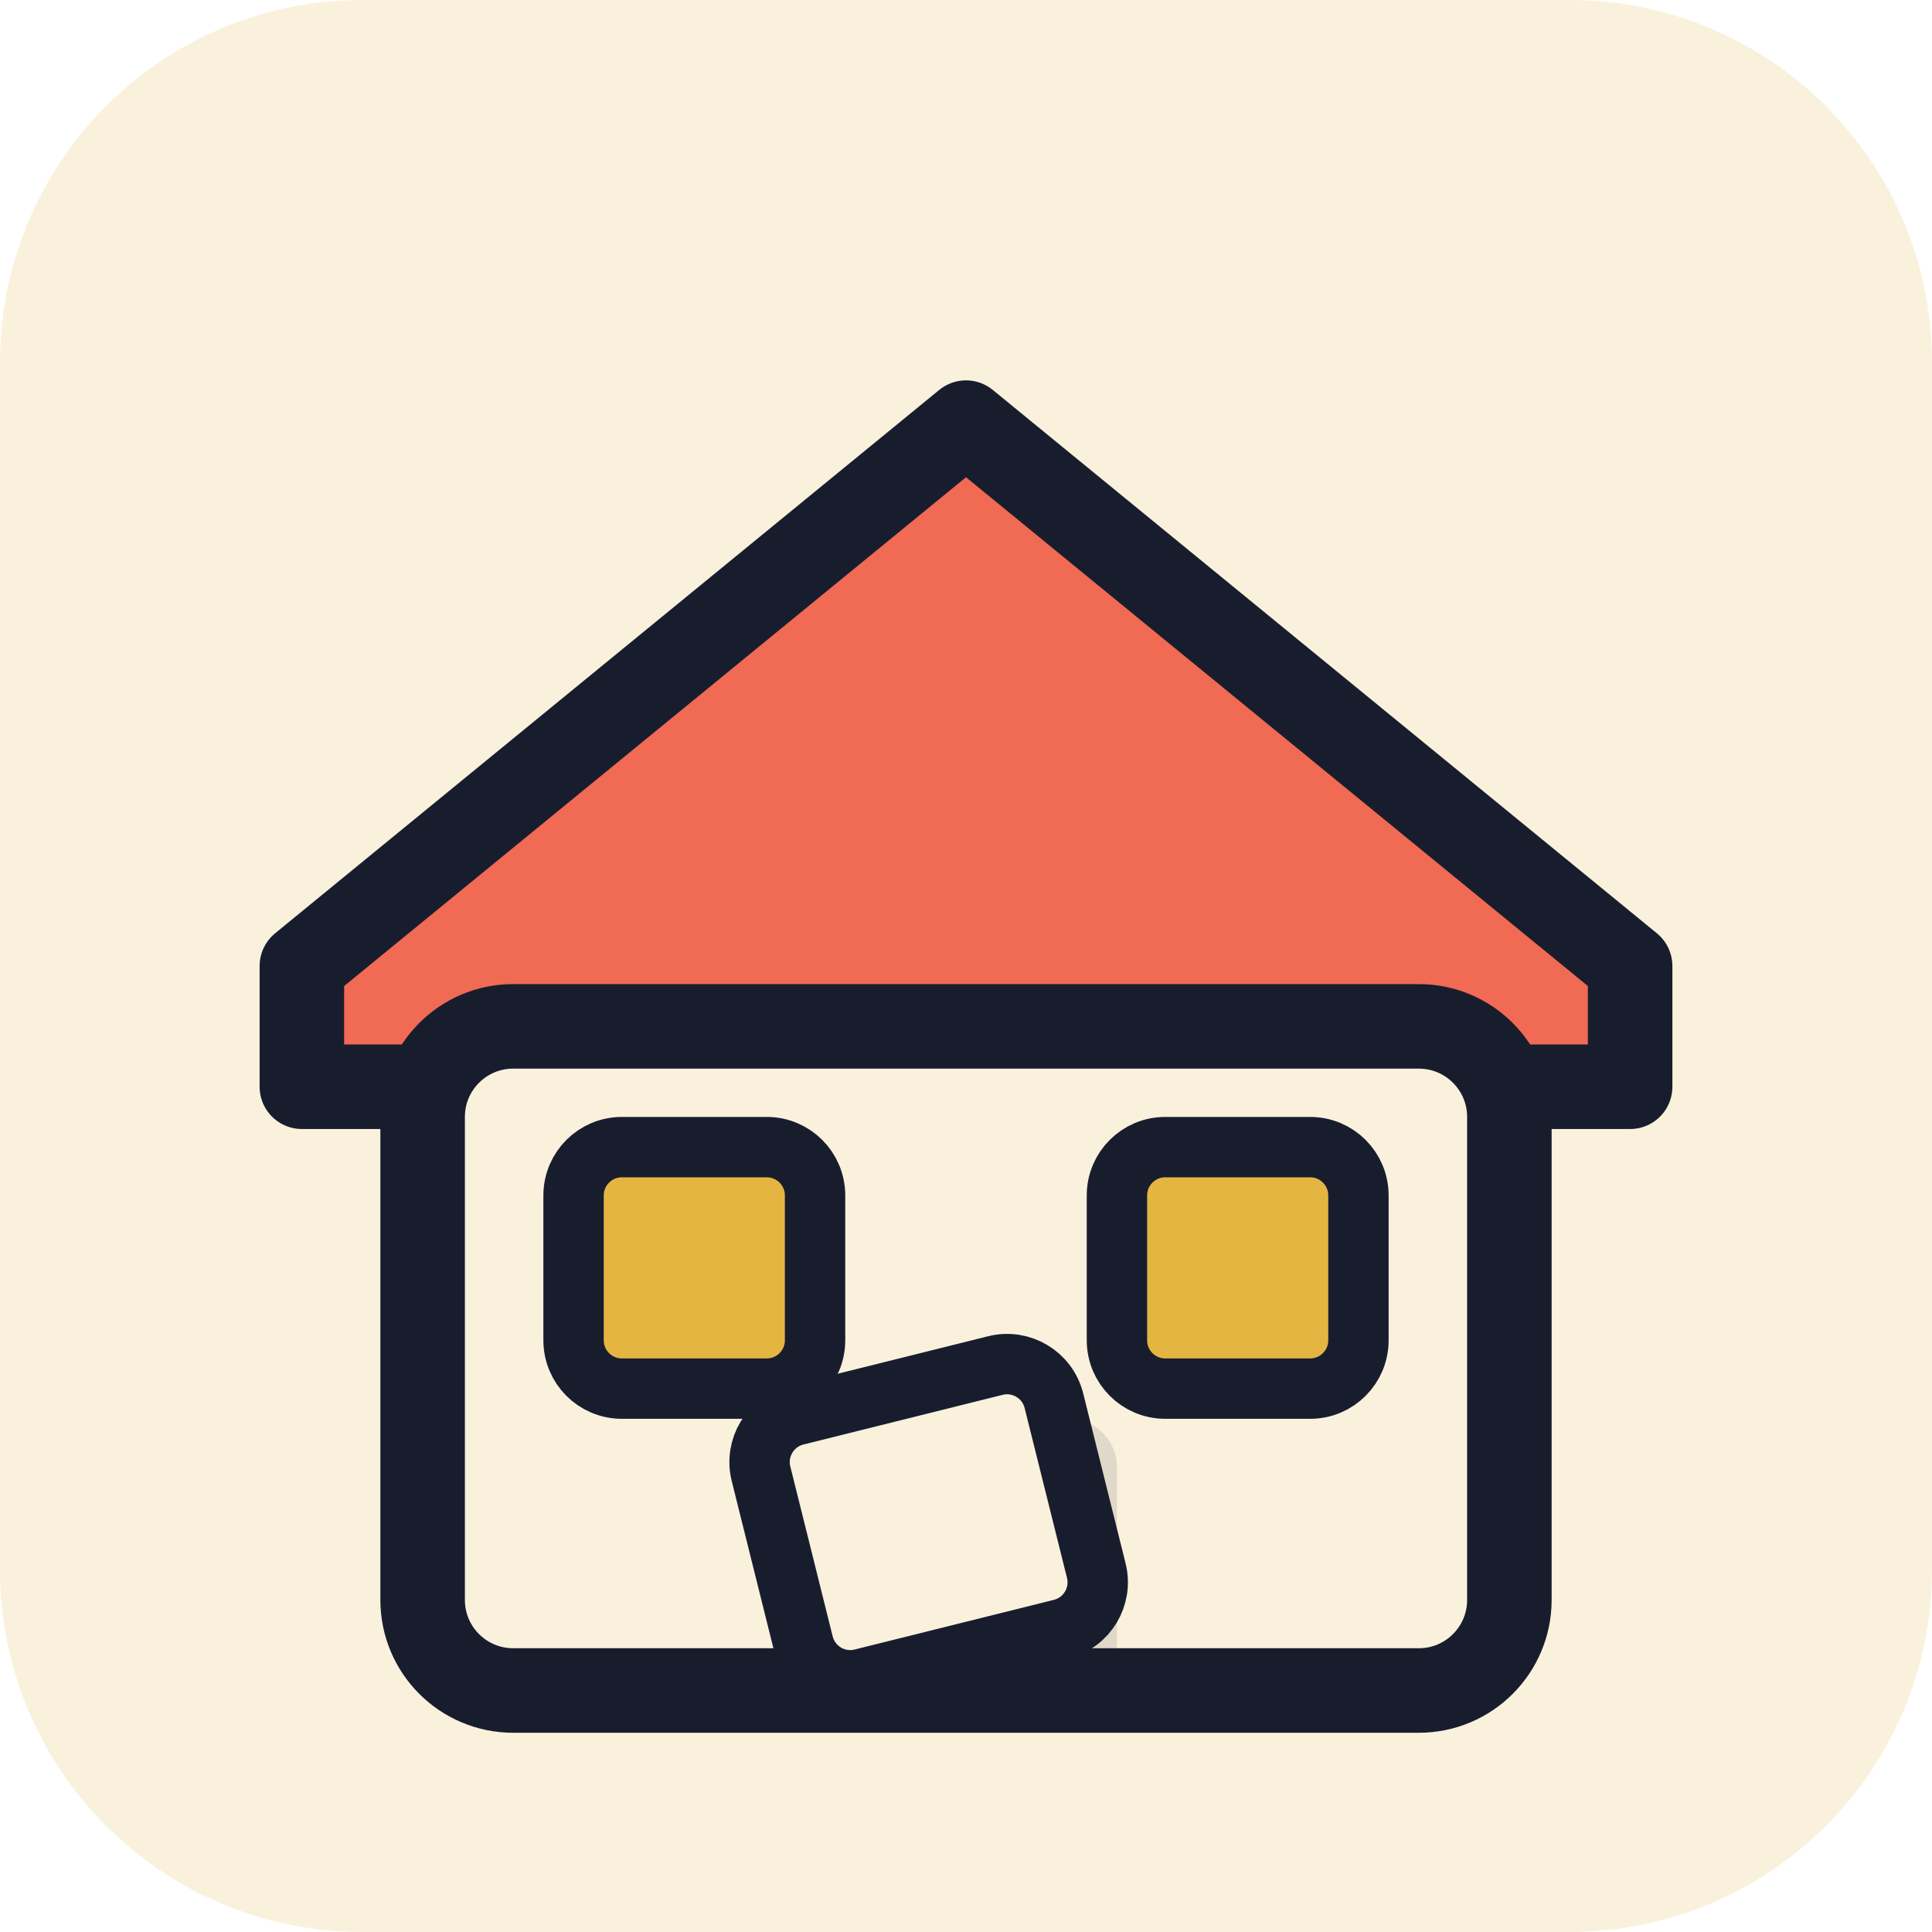
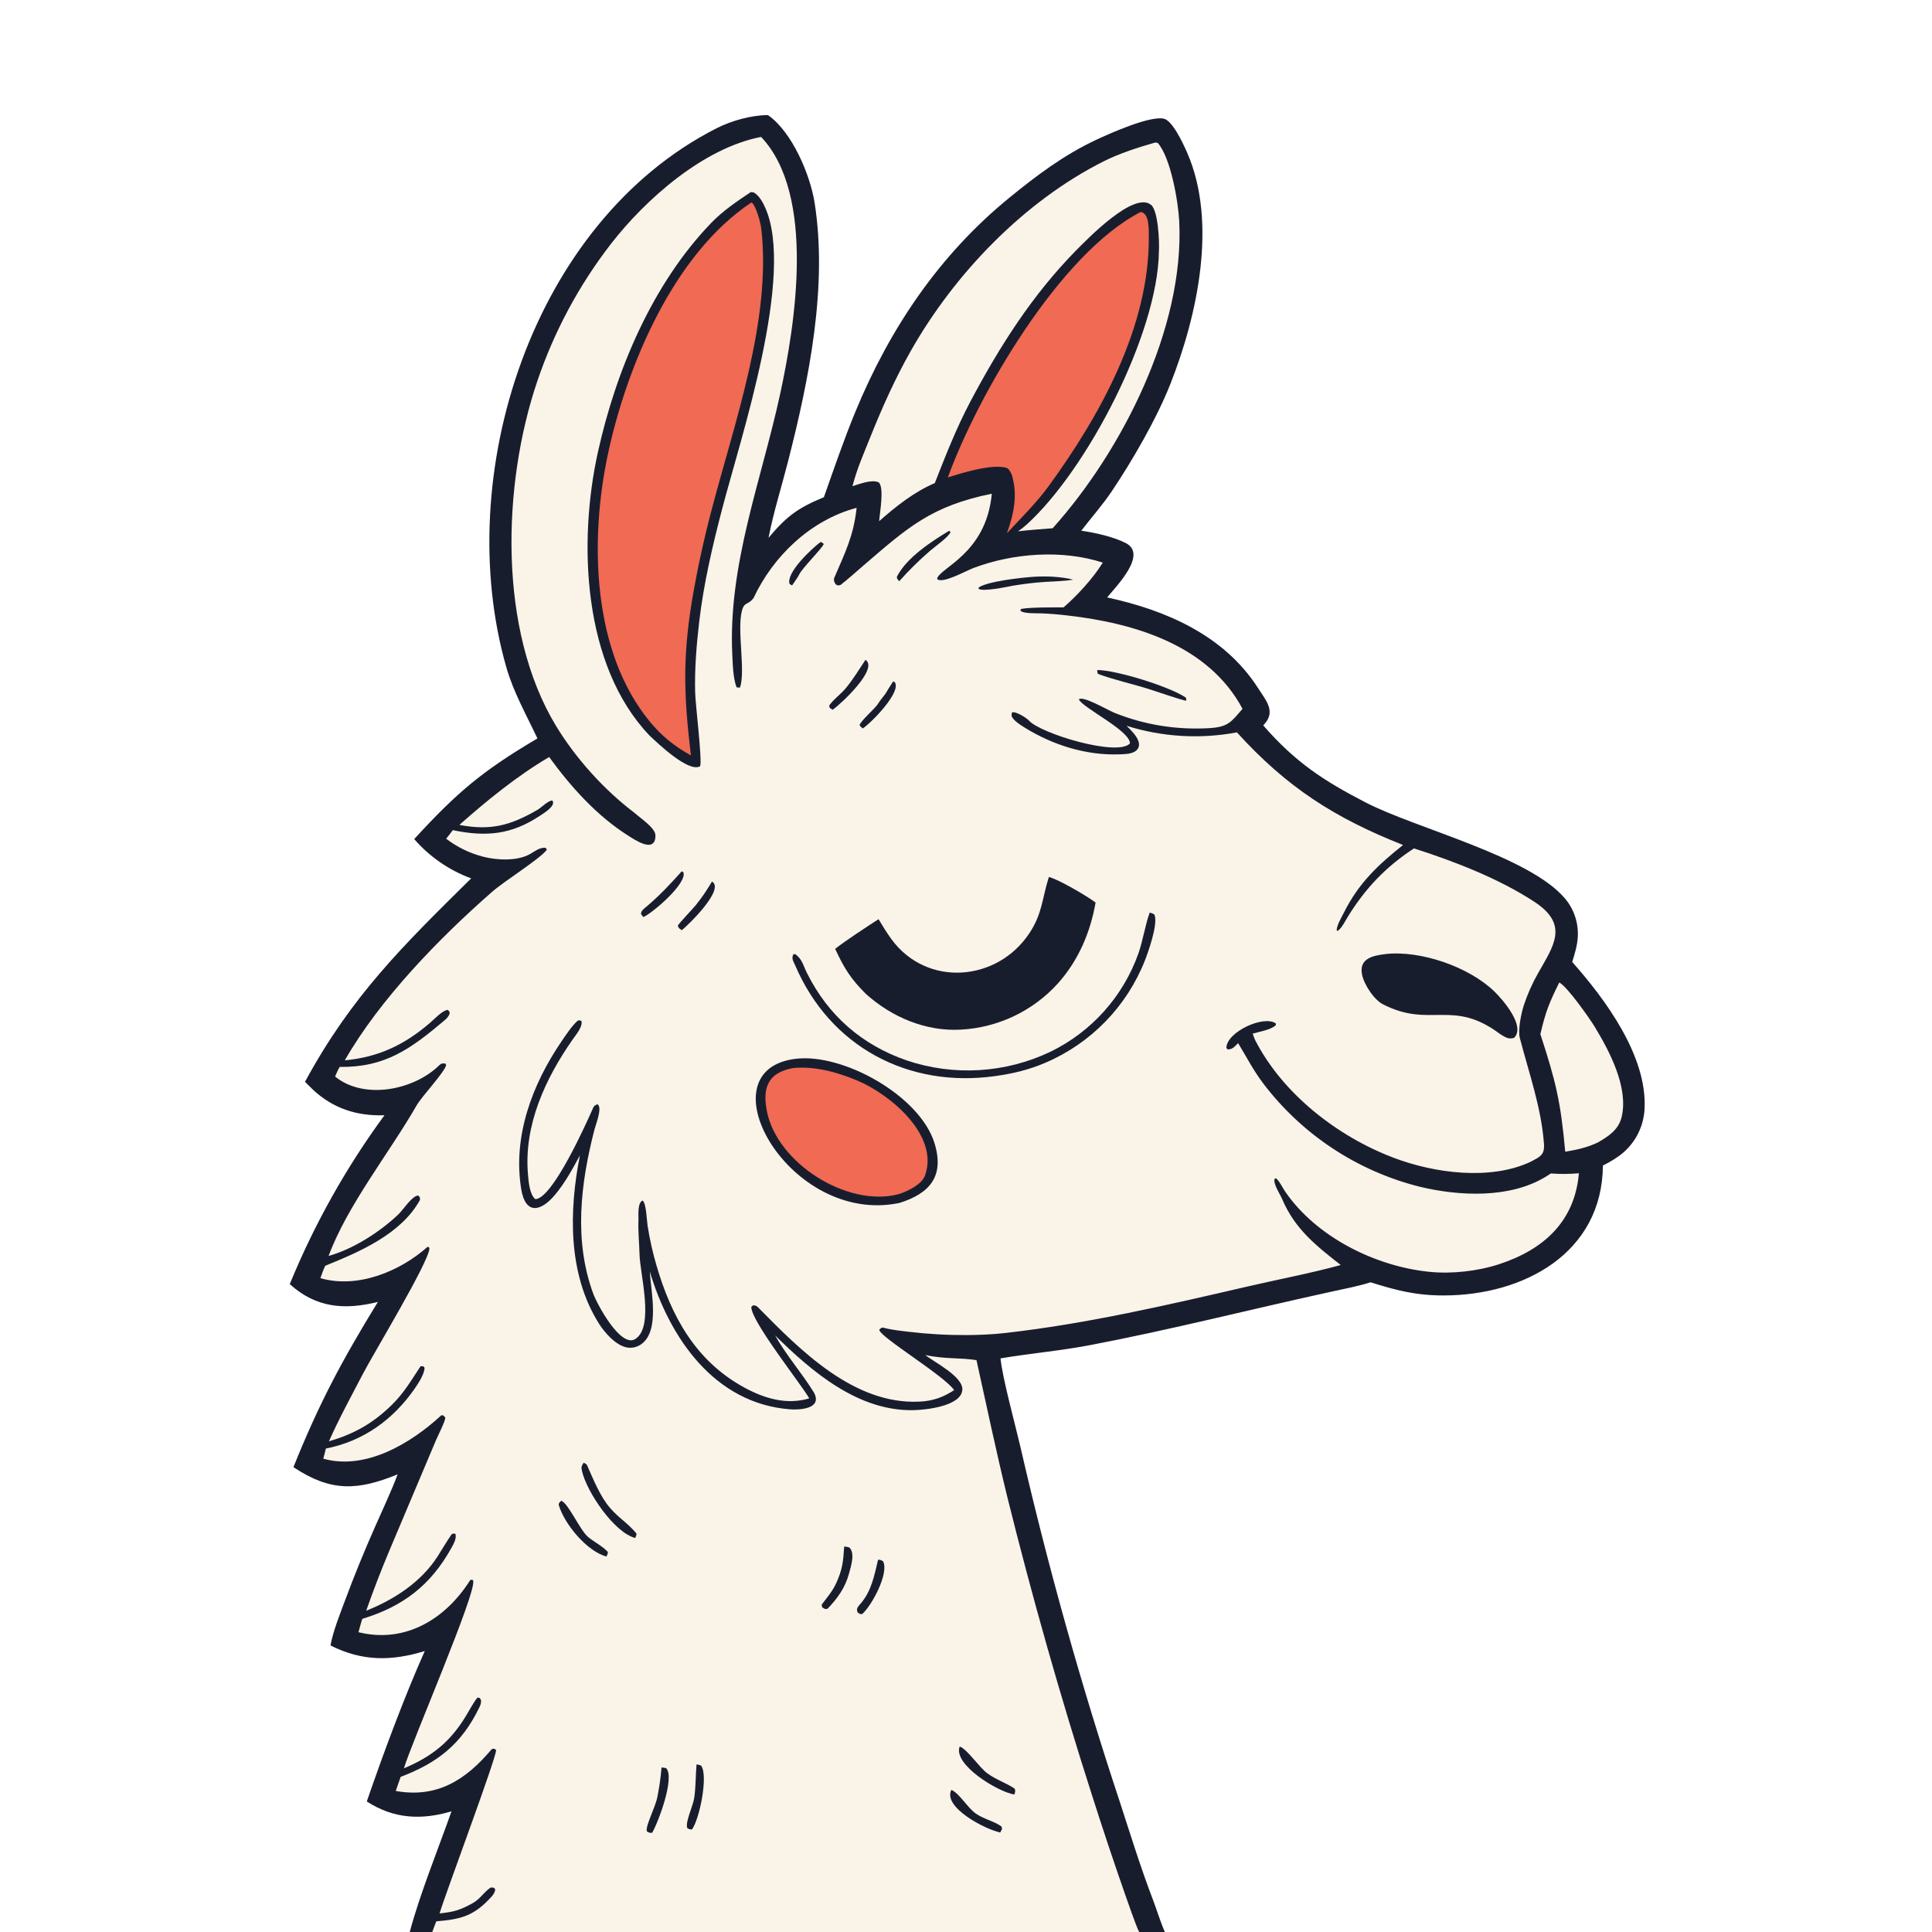
- <svg xmlns="http://www.w3.org/2000/svg" viewBox="0 0 32 32">
-   <rect width="32" height="32" rx="6" fill="#faf1dd" />
-   <path d="M5 16 L16 7 L27 16 L27 18 L5 18 Z" fill="#f06a54" stroke="#181d2e" stroke-width="1.4" stroke-linejoin="round" />
-   <rect x="7" y="17" width="18" height="11" rx="1.5" fill="#faf1dd" stroke="#181d2e" stroke-width="1.4" />
-   <rect x="9.5" y="19" width="4" height="4" rx="0.8" fill="#e5b542" stroke="#181d2e" stroke-width="1" />
-   <rect x="18.5" y="19" width="4" height="4" rx="0.8" fill="#e5b542" stroke="#181d2e" stroke-width="1" />
-   <rect x="13.5" y="23.5" width="5" height="4.5" rx="0.8" fill="#181d2e" opacity="0.12" />
-   <g transform="rotate(-14 13.5 28)">
-     <rect x="13.5" y="23.5" width="5" height="4.5" rx="0.8" fill="#faf1dd" stroke="#181d2e" stroke-width="1" />
-   </g>
+ <svg xmlns="http://www.w3.org/2000/svg" style="display: block;" version="1.1" viewBox="0 0 2048 2048">
+   <path d="M 569.71 782.792 C 558.201 758.218 544.335 733.895 536.744 707.391 C 478.422 503.767 564.206 235.319 759.6 135.969 C 775.156 128.059 796.626 121.949 814.078 122.039 C 839.745 139.882 858.863 185.331 863.558 215.233 C 877.479 303.879 857.58 402.084 835.569 488.302 C 828.525 515.89 820.064 542.529 814.635 570.176 C 833.997 547.027 846.014 538.39 873.349 527.056 C 884.11 496.753 894.529 466.097 906.727 436.524 C 943.219 348.048 995.806 270.013 1070.38 209.252 C 1098.93 185.989 1127.55 164.439 1161.52 148.445 C 1175.65 141.792 1218.77 122.435 1233.75 125.823 C 1243.08 127.935 1254.52 152.929 1258.44 161.895 C 1290.76 235.767 1269.24 334.549 1240.79 406.656 C 1226.1 443.88 1200.76 487.542 1178.57 520.704 C 1169.15 534.776 1156.52 549.147 1146.18 562.593 C 1160.65 564.619 1180.29 568.989 1193.28 575.624 C 1216.77 587.63 1183.47 621.294 1173.59 633.317 C 1235.93 646.746 1297.4 673.413 1333.24 728.888 C 1342.59 743.369 1353.09 754.639 1339.07 768.948 C 1372.99 807.891 1402.79 827.489 1447.7 850.683 C 1501.58 878.5 1621.44 907.501 1659.29 952.852 C 1668.72 964.247 1673.44 978.809 1672.49 993.566 C 1671.88 1002.73 1669.3 1011.04 1666.61 1019.75 C 1701.96 1059.53 1746.21 1119.58 1743.3 1175.37 C 1742.46 1192.93 1734.6 1209.42 1721.49 1221.13 C 1714.95 1226.87 1706.95 1231.66 1699.15 1235.48 C 1698.37 1328.26 1615.52 1373.1 1530.51 1373.23 C 1501.28 1373.28 1480.47 1367.96 1452.89 1359.28 C 1439.6 1363.49 1424.4 1366.37 1410.68 1369.37 C 1325.52 1387.98 1241.06 1409.59 1155.39 1425.91 C 1123.86 1431.91 1092.02 1434.63 1060.56 1439.94 C 1062.76 1461.37 1076.26 1510.33 1081.54 1533.2 C 1110.81 1660.6 1146.08 1786.55 1187.23 1910.62 C 1198.5 1945.34 1209.24 1980.06 1222.31 2014.22 C 1225.91 2023.64 1230.8 2039.3 1234.81 2048 L 1207.54 2048 L 458.239 2048 L 434.375 2048 C 444.532 2009.24 464.992 1958.72 478.606 1920.09 C 446.791 1929.52 417.478 1928.15 388.829 1909.62 C 406.327 1858.77 428.385 1799.34 450.276 1750.16 C 415.253 1760.95 383.879 1761.24 350.353 1744.24 C 352.903 1729.78 360.115 1711.64 365.332 1697.69 C 375.234 1671.03 385.954 1644.68 397.478 1618.69 C 405.153 1601.12 415.004 1580.47 421.509 1562.86 C 379.077 1580.18 350.759 1581.65 311.054 1555.24 C 338.493 1487.06 362.397 1442.4 400.585 1380.08 C 365.553 1388.83 335.029 1386.52 307.174 1361.19 C 333.215 1297.66 366.926 1237.56 407.558 1182.21 C 378.456 1183.2 353.113 1175.12 331.553 1154.92 C 328.755 1152.25 326.007 1149.53 323.31 1146.76 C 372.721 1055.65 426.887 1002.74 499.465 931.122 C 476.156 922.543 455.392 908.215 439.1 889.466 C 484.48 839.921 511.658 816.985 569.71 782.792 z" fill="#FAF3E7" transform="translate(0,0)" />
+   <path d="M 569.71 782.792 C 558.201 758.218 544.335 733.895 536.744 707.391 C 478.422 503.767 564.206 235.319 759.6 135.969 C 775.156 128.059 796.626 121.949 814.078 122.039 C 839.745 139.882 858.863 185.331 863.558 215.233 C 877.479 303.879 857.58 402.084 835.569 488.302 C 828.525 515.89 820.064 542.529 814.635 570.176 C 833.997 547.027 846.014 538.39 873.349 527.056 C 884.11 496.753 894.529 466.097 906.727 436.524 C 943.219 348.048 995.806 270.013 1070.38 209.252 C 1098.93 185.989 1127.55 164.439 1161.52 148.445 C 1175.65 141.792 1218.77 122.435 1233.75 125.823 C 1243.08 127.935 1254.52 152.929 1258.44 161.895 C 1290.76 235.767 1269.24 334.549 1240.79 406.656 C 1226.1 443.88 1200.76 487.542 1178.57 520.704 C 1169.15 534.776 1156.52 549.147 1146.18 562.593 C 1160.65 564.619 1180.29 568.989 1193.28 575.624 C 1216.77 587.63 1183.47 621.294 1173.59 633.317 C 1235.93 646.746 1297.4 673.413 1333.24 728.888 C 1342.59 743.369 1353.09 754.639 1339.07 768.948 C 1372.99 807.891 1402.79 827.489 1447.7 850.683 C 1501.58 878.5 1621.44 907.501 1659.29 952.852 C 1668.72 964.247 1673.44 978.809 1672.49 993.566 C 1671.88 1002.73 1669.3 1011.04 1666.61 1019.75 C 1701.96 1059.53 1746.21 1119.58 1743.3 1175.37 C 1742.46 1192.93 1734.6 1209.42 1721.49 1221.13 C 1714.95 1226.87 1706.95 1231.66 1699.15 1235.48 C 1698.37 1328.26 1615.52 1373.1 1530.51 1373.23 C 1501.28 1373.28 1480.47 1367.96 1452.89 1359.28 C 1439.6 1363.49 1424.4 1366.37 1410.68 1369.37 C 1325.52 1387.98 1241.06 1409.59 1155.39 1425.91 C 1123.86 1431.91 1092.02 1434.63 1060.56 1439.94 C 1062.76 1461.37 1076.26 1510.33 1081.54 1533.2 C 1110.81 1660.6 1146.08 1786.55 1187.23 1910.62 C 1198.5 1945.34 1209.24 1980.06 1222.31 2014.22 C 1225.91 2023.64 1230.8 2039.3 1234.81 2048 L 1207.54 2048 C 1203.74 2040.3 1196.02 2017.49 1192.8 2008.55 C 1180.6 1973.66 1168.9 1938.59 1157.69 1903.37 C 1124.16 1798.85 1094.17 1693.24 1067.75 1586.71 C 1056.04 1538.98 1045.78 1489.87 1035.12 1441.85 C 1017.44 1438.94 1002.95 1440.97 980.932 1436.44 C 990.555 1444.17 1021.54 1459.45 1020.1 1473.62 C 1018.39 1490.53 981.892 1494.56 968.295 1494.83 C 909.766 1495.98 860.978 1454.38 821.647 1415.61 C 833.755 1437.11 849.802 1455.13 862.664 1475.9 C 872.306 1493.34 848.084 1494.71 837.745 1493.95 C 757.289 1487.96 709.616 1417.86 688.78 1347.73 C 690.074 1369.12 699.413 1409.94 680.392 1424.45 C 675.95 1427.89 670.274 1429.32 664.735 1428.39 C 653.044 1426.43 640.989 1412.74 634.917 1403.1 C 601.674 1350.35 603.181 1283.26 614.71 1224.83 C 606.735 1239.41 599.079 1253.67 588.401 1266.47 C 573.302 1284.56 556.975 1287.9 552.505 1260.49 C 543.429 1204.85 563.977 1149.94 594.9 1104.38 C 599.731 1097.27 606.003 1087.72 612.308 1082.02 C 615.124 1081.34 613.787 1081.22 616.445 1082.48 C 617.508 1088.81 610.952 1096.32 607.365 1101.44 C 578.131 1143.18 555.16 1192.62 559.664 1244.78 C 560.336 1252.57 561.257 1265.93 567.449 1271.15 C 585.913 1270.64 621.526 1190.7 628.898 1174.07 C 629.905 1171.8 631.27 1171.54 633.333 1170.52 C 638.856 1173.74 631.706 1191.42 630.15 1197.39 C 615.457 1254.33 608.061 1314.93 628.885 1371.43 C 632.717 1381.83 657.879 1429.62 673.612 1419.32 C 693.839 1406.06 678.408 1350.49 677.929 1329.71 C 677.673 1318.61 676.244 1304.5 676.81 1292.97 C 676.87 1287.76 675.677 1274.71 681.299 1272.62 C 685.125 1276.1 685.525 1292.94 686.447 1299.18 C 688.659 1313.36 691.791 1327.4 695.823 1341.18 C 711.455 1395.13 737.402 1442.53 788.422 1470.52 C 810.18 1482.45 833.607 1489.53 857.841 1482.34 C 849.531 1467.52 795.473 1399.78 796.453 1385.28 L 798.401 1383.63 C 800.774 1384 801.676 1383.91 803.619 1385.88 C 848.707 1431.67 905.457 1489.29 974.937 1485.77 C 989.264 1485.05 999.845 1481.11 1011.45 1473.58 C 1000.61 1457.94 932.212 1417.05 932.081 1409.59 C 933.345 1408.22 934.476 1406.84 936.846 1407.49 C 945.367 1409.8 954.514 1410.67 963.276 1411.74 C 983.748 1414.18 1004.35 1415.35 1024.97 1415.23 C 1038.36 1415.16 1051.99 1414.57 1065.35 1413.06 C 1152.01 1403.29 1237.49 1383.42 1322.31 1363.77 C 1355.13 1356.17 1389.01 1349.8 1421.24 1340.98 C 1395.12 1320.45 1372.63 1302.85 1359.13 1271.07 C 1356.75 1265.45 1349.63 1255.42 1351.12 1249.62 L 1352.57 1249.05 C 1355.74 1251.16 1360.02 1259.74 1362.49 1263.34 C 1395.55 1311.36 1457.63 1342.19 1514.67 1348.14 C 1538.72 1350.65 1566.28 1347.56 1589.08 1340.11 C 1636.58 1324.6 1669.38 1294.53 1673.68 1243.71 C 1661.78 1244.65 1655.95 1244.66 1643.99 1243.91 C 1642.2 1245.12 1640.37 1246.28 1638.52 1247.4 C 1600.45 1270.69 1546.59 1268.04 1504.85 1257.95 C 1438.72 1241.35 1380.23 1202.72 1339.01 1148.41 C 1327.94 1133.6 1321.9 1121.27 1312.48 1105.82 C 1308.35 1109.71 1306.58 1112.49 1301.32 1112.42 L 1300.03 1110.81 C 1300.22 1093.97 1339.53 1075.77 1352.4 1084.84 L 1352.45 1086.63 C 1347.29 1091.77 1335.35 1093.46 1327.87 1095.73 L 1328.46 1097.31 C 1329.06 1098.92 1329.9 1101.39 1330.67 1102.88 C 1360.21 1160.12 1418.21 1204.92 1477.56 1227.39 C 1520.75 1243.74 1579.76 1251.49 1622.35 1231.63 C 1632.36 1226.29 1637.55 1224.5 1636.67 1212.51 C 1633.81 1173.64 1620.73 1137.59 1611.08 1100.29 C 1608.89 1091.83 1612.55 1074.21 1615.29 1065.74 C 1619.2 1053.86 1624.29 1042.41 1630.48 1031.54 C 1647.05 1002.3 1663.54 980.088 1626.25 955.771 C 1588.46 931.126 1541.78 913.082 1498.85 899.339 C 1469.13 918.834 1447.78 941.172 1429 971.328 C 1426.5 975.355 1421.74 985.185 1417.56 986.875 L 1416.88 985.638 C 1417.77 979.275 1422.09 972.407 1424.97 966.681 C 1440.42 935.968 1460.94 916.726 1487.3 895.736 C 1414.7 866.981 1364.21 834.76 1311.18 776.338 C 1272.21 783.663 1232.04 781.27 1194.21 769.373 C 1199.27 774.473 1213.57 787.365 1204.44 795.677 C 1199.83 799.408 1192.34 799.422 1186.89 799.625 C 1151.33 800.951 1115.97 789.801 1085.94 771.131 C 1081.84 768.578 1076.69 765.278 1073.69 761.453 C 1071.83 759.083 1072.24 757.915 1072.73 755.293 C 1076.11 753.401 1088.17 760.967 1090.71 763.807 C 1103.19 777.761 1185.21 802.451 1197.81 787.985 C 1197.66 774.303 1147.44 750.243 1143.66 741.41 C 1147.63 737.021 1173.82 752.567 1181.37 755.604 C 1213.3 768.461 1247.06 773.8 1281.4 771.892 C 1302.02 770.747 1305.03 765.364 1317.12 751.39 C 1281.23 683.979 1202.76 660.524 1131.66 652.446 C 1122.4 651.316 1113.1 650.564 1103.79 650.192 C 1098.96 649.99 1084.09 650.752 1081.57 647.075 L 1082.38 645.511 C 1091.73 643.623 1117.33 643.88 1127.44 643.82 C 1142.3 630.962 1158.75 612.895 1169.03 596.381 C 1125.93 582.403 1074.04 586.21 1031.83 602.141 C 1023.87 605.144 998.173 619.583 993.351 613.587 C 995.625 601.921 1045.52 587.243 1051.35 523.346 C 986.78 536.527 962.194 559.152 914.379 600.262 C 907.401 606.262 898.125 614.655 890.916 620.138 C 887.264 620.753 888.915 621.056 885.764 619.358 C 884.417 617.031 883.346 614.876 884.504 612.177 C 896.029 585.324 904.802 568.141 908.068 538.313 C 858.941 551.386 819.458 589.831 798.841 633.835 C 792.67 642.138 788.907 637.223 786.277 648.225 C 781.31 669 790.414 711.367 784.436 728.866 L 780.948 728.691 C 777.033 719.691 776.694 703.06 776.214 693.002 C 771.887 598.567 806.934 509.482 826.738 418.786 C 843.058 344.043 864.924 206.626 806.805 145.145 C 746.122 156.762 684.764 210.643 647.559 258.61 C 613.574 302.558 587.161 351.869 569.41 404.512 C 532.424 513.975 527.717 667.795 589.429 769.519 C 610.34 803.988 640.295 837.159 672.284 861.414 C 677.713 866.419 694.673 877.536 694.781 885.317 C 695.06 905.507 672.936 890.246 666.046 885.905 C 632.749 864.929 605.101 834.071 582.136 802.488 C 548.633 822.146 515.986 848.675 486.941 874.447 C 519.468 880.581 540.412 875.499 569.773 858.445 C 574.205 855.871 580.947 848.533 585.557 848.591 C 589.454 854.223 577.003 861.626 572.556 864.599 C 542.175 884.906 515.201 887.324 479.995 879.988 C 477.77 883.067 475.31 886.098 472.952 889.087 C 484.566 897.96 497.836 904.423 511.982 908.096 C 526.538 911.889 547.935 913.044 561.62 905.463 C 567.059 902.45 572.783 897.59 578.676 898.918 L 579.677 900.84 C 571.65 911.014 534.752 933.866 521.577 945.424 C 465.281 994.812 402.647 1059.14 365.504 1124.01 C 401.271 1120.63 428.785 1107.6 456.03 1084.08 C 460.799 1079.96 468.989 1071.11 474.523 1070.51 C 476.909 1072.72 476.233 1071.39 476.645 1074.6 C 475.5 1077.25 474.07 1079.18 471.856 1081.06 C 435.271 1112.07 408.271 1131.58 360.044 1130.98 C 358.148 1134.23 356.709 1137.73 355.186 1141.17 C 385.872 1166.17 438.486 1155.72 465.496 1129.36 C 468.017 1126.9 469.007 1127.22 472.097 1127.39 L 472.946 1129.01 C 471.223 1136.81 447.517 1161.53 441.489 1172.03 C 412.778 1222.06 368.24 1277.55 348.316 1331.38 C 374.725 1323.91 402.367 1306.14 422.213 1287.39 C 427.465 1282.43 436.692 1267.61 443.317 1267.29 C 445.592 1269.75 444.895 1268.32 445.245 1271.85 C 425.481 1308.19 380.616 1327.26 344.778 1341.76 C 342.643 1346.08 341.258 1350.37 339.643 1354.9 C 378.911 1366.26 423.793 1347.88 453.11 1321.81 L 454.497 1321.89 L 455.231 1323.37 C 454.491 1338.09 395.886 1434.84 384.888 1456 C 373.498 1477.91 359.405 1503.62 348.678 1527.88 C 375.504 1519.94 394.926 1509.11 415.131 1489.47 C 427.996 1476.97 436.013 1463.11 445.78 1448.3 L 448.745 1448.29 L 450.036 1449.85 C 450.033 1456.41 443.496 1466.35 439.672 1471.88 C 416.791 1504.96 384.959 1527.82 345.456 1535.51 C 344.675 1538.97 343.588 1542.78 342.686 1546.25 C 387.629 1558.91 435.811 1529.88 467.698 1500.34 C 470.613 1500.26 469.145 1499.95 471.986 1502.51 C 472.394 1506.12 464.292 1521.56 462.269 1526.44 L 412.834 1643.49 C 403.971 1664.56 395.749 1685.89 388.183 1707.45 C 417.918 1695.62 446.611 1676.91 463.979 1649.69 C 468.667 1642.34 473.527 1633.92 478.51 1626.77 C 479.58 1625.23 481.308 1625.72 482.764 1625.92 C 484.188 1630.64 481.084 1636.21 478.655 1640.6 C 456.643 1680.47 427.019 1703.04 384.095 1716.02 C 382.586 1720.34 381.254 1725.73 380.018 1730.21 C 430.207 1742.59 472.736 1715.49 498.052 1675.57 C 498.914 1674.21 499.48 1674.66 501.101 1674.73 C 501.24 1674.97 501.412 1675.18 501.517 1675.43 C 506.137 1686.4 435.299 1849.38 428.208 1874.49 C 457.985 1861.98 477.589 1846.29 494.398 1818.16 C 496.556 1814.55 503.758 1801.58 506.284 1799.49 L 508.537 1799.95 L 509.913 1802.24 C 510.184 1805.4 509.331 1807.39 507.972 1810.19 C 489.136 1849.08 463.51 1868.85 424.716 1883.53 L 419.504 1898.5 C 463.12 1906.31 493.724 1886.98 521.209 1854.23 C 524.422 1853.46 522.915 1853.26 525.858 1854.99 C 527.043 1861.09 472.155 2007.49 465.959 2028.3 C 481.049 2026.73 487.762 2024.89 501.168 2017.35 C 509.51 2012.66 512.332 2006.07 520.189 2000.81 C 524.116 2001.25 522.805 2000.33 524.92 2002.66 C 524.859 2005.73 522.943 2008.4 520.915 2010.66 C 502.48 2031.12 488.409 2034.58 462.513 2036.67 C 461.036 2040.06 459.551 2044.46 458.239 2048 L 434.375 2048 C 444.532 2009.24 464.992 1958.72 478.606 1920.09 C 446.791 1929.52 417.478 1928.15 388.829 1909.62 C 406.327 1858.77 428.385 1799.34 450.276 1750.16 C 415.253 1760.95 383.879 1761.24 350.353 1744.24 C 352.903 1729.78 360.115 1711.64 365.332 1697.69 C 375.234 1671.03 385.954 1644.68 397.478 1618.69 C 405.153 1601.12 415.004 1580.47 421.509 1562.86 C 379.077 1580.18 350.759 1581.65 311.054 1555.24 C 338.493 1487.06 362.397 1442.4 400.585 1380.08 C 365.553 1388.83 335.029 1386.52 307.174 1361.19 C 333.215 1297.66 366.926 1237.56 407.558 1182.21 C 378.456 1183.2 353.113 1175.12 331.553 1154.92 C 328.755 1152.25 326.007 1149.53 323.31 1146.76 C 372.721 1055.65 426.887 1002.74 499.465 931.122 C 476.156 922.543 455.392 908.215 439.1 889.466 C 484.48 839.921 511.658 816.985 569.71 782.792 z" fill="#181D2E" transform="translate(0,0)" />
+   <path d="M 1224.6 151.058 C 1225.02 151.021 1226.77 151.42 1227.26 151.516 C 1241.17 167.235 1249.04 214.243 1250.04 234.823 C 1255.56 347.731 1189.33 478.108 1115.87 559.975 C 1103.66 560.935 1091.31 561.775 1079.15 563.205 C 1082.31 561.066 1085.31 558.719 1088.16 556.18 C 1152.35 498.048 1227.37 353.923 1228.5 266.514 C 1229.14 256.482 1227.76 223.46 1220.24 217.223 C 1201.96 202.076 1152.26 253.859 1140.28 265.866 C 1093.99 313.097 1059.57 367.337 1028.67 425.589 C 1013.89 453.455 1002.46 482.799 990.919 512.09 C 969.19 521.317 949.515 536.929 931.969 552.445 C 932.588 543.041 937.521 517.292 931.524 511.331 C 924.08 507.914 911.484 512.991 903.647 515.342 C 908.765 495.999 915.108 482 922.54 463.437 C 935.103 432.06 948.766 401.462 965.542 371.866 C 1011.97 289.967 1085.58 213.336 1170.26 170.838 C 1186.48 162.697 1207.21 155.994 1224.6 151.058 z" fill="#FAF3E7" transform="translate(0,0)" />
+   <path d="M 1209.1 224.749 C 1218.39 225.693 1217.73 243.075 1217.8 250.482 C 1218.6 345.916 1166.53 439.815 1111.82 515.039 C 1099.25 532.328 1081.89 549.733 1067.38 565.221 C 1074.72 544.598 1079.09 524.624 1072.45 503.013 C 1071.23 500.412 1069.38 496.602 1066.63 495.848 C 1050.85 491.525 1019.26 501.584 1004.78 506.002 C 1036.78 418.091 1123.67 268.579 1209.1 224.749 z" fill="#F06A54" transform="translate(0,0)" />
+   <path d="M 1652.87 1041.48 C 1661.22 1045.59 1684.95 1079.38 1690.53 1088.57 C 1706.22 1114.43 1726.42 1152.71 1719.03 1183.96 C 1715.79 1197.66 1705.01 1204.55 1693.82 1211.04 C 1682.31 1216.51 1671.65 1218.75 1659.21 1220.86 C 1654.48 1168.46 1649.37 1146.64 1632.85 1096.27 C 1638.54 1072.11 1641.97 1063.63 1652.87 1041.48 z" fill="#FAF3E7" transform="translate(0,0)" />
+   <path d="M 795.862 203.622 L 798.971 203.955 C 804.687 207.354 808.356 213.923 811.033 219.848 C 843.097 290.827 785.109 464.518 765.696 538.767 C 755.357 578.308 745.918 618.53 741.182 659.181 C 738.287 684.036 736.237 709.048 736.885 734.087 C 737.226 747.264 744.524 806.072 742.167 812.253 C 729.991 819.311 697.564 788.199 688.572 779.766 C 617.457 705.307 612.725 574.392 633.854 479.073 C 653.074 392.367 691.694 300.65 754.236 235.972 C 766.407 223.386 781.391 213.261 795.862 203.622 z" fill="#181D2E" transform="translate(0,0)" />
+   <path d="M 796.3 214.792 L 797.502 215.212 C 801.908 220.139 806.184 235.62 806.947 242.142 C 818.205 338.389 778.099 449.287 754.349 540.546 C 745.727 573.066 738.642 605.974 733.119 639.161 C 723.32 700.64 725.294 740.329 732.382 800.768 C 715.067 791.133 701.782 780.551 689.187 765.37 C 627.231 690.63 625.08 571.842 644.436 481.302 C 664.479 387.553 714.319 269.211 796.3 214.792 z" fill="#F06A54" transform="translate(0,0)" />
+   <path d="M 843.654 1122.36 C 893.797 1116.33 974.966 1161.5 990.531 1211.56 C 1001.55 1246.99 985.49 1265.13 953.298 1275.23 C 951.131 1275.64 948.956 1276.01 946.775 1276.35 C 833.384 1293.42 745.358 1133.91 843.654 1122.36 z" fill="#181D2E" transform="translate(0,0)" />
+   <path d="M 840.585 1132.2 C 862.825 1130.02 886.136 1135.9 909.17 1145.6 C 942.865 1159.79 995.945 1203.08 980.567 1246.04 C 977.217 1255.4 963.079 1262.34 953.363 1265.63 C 952.659 1265.83 951.951 1266.02 951.24 1266.2 C 897.577 1279.44 824.171 1233.18 813.04 1178.39 C 807.959 1153.38 813.844 1137.08 840.585 1132.2 z" fill="#F06A54" transform="translate(0,0)" />
+   <path d="M 1111.87 929.643 C 1122.83 932.491 1152.06 949.807 1161.37 956.703 C 1155.83 988.571 1143.06 1018.26 1121.42 1042.47 C 1094.85 1071.82 1057.73 1089.45 1018.19 1091.47 C 981.211 1093.47 945.286 1078.2 918.034 1053.72 C 901.966 1037.85 894.836 1026.42 885.313 1005.83 C 895.279 997.846 920.206 981.501 931.295 974.381 C 935.676 981.633 939.909 988.622 944.918 995.523 C 982.364 1046.73 1056.97 1040.85 1091.19 989.236 C 1104.97 968.455 1104.64 952.542 1111.52 930.726 L 1111.87 929.643 z" fill="#181D2E" transform="translate(0,0)" />
+   <path d="M 1468.6 1011.36 C 1505.9 1007.1 1557.17 1024.96 1584.02 1050.93 C 1593.1 1059.71 1617.71 1088.18 1604.88 1100.22 C 1598.57 1101.85 1596.1 1099.61 1590.45 1096.35 C 1539.77 1058.14 1516.56 1090.53 1465.99 1064.61 C 1456.55 1059.77 1445.96 1043.81 1443.82 1033.09 C 1440.37 1015.81 1455.54 1012.99 1468.6 1011.36 z" fill="#181D2E" transform="translate(0,0)" />
+   <path d="M 1218.74 967.389 C 1220.26 967.798 1223.43 968.58 1223.95 970.067 C 1227.53 980.241 1217.13 1009.16 1213.67 1018.09 C 1194.47 1066.77 1156.61 1105.76 1108.51 1126.39 C 1091.02 1133.99 1073.68 1138.08 1054.85 1140.71 C 962.472 1153.64 879.802 1109.38 842.989 1023.47 C 840.961 1018.92 838.638 1015.95 841.127 1011.4 L 843.435 1011.66 C 850.855 1017.68 851.398 1023.43 855.503 1031.63 C 878.005 1076.63 913.664 1107.62 961 1124.05 C 1011.06 1140.94 1065.74 1137.67 1113.43 1114.93 C 1156.94 1093.83 1190.43 1056.48 1206.68 1010.93 C 1211.73 996.511 1213.82 980.853 1218.74 967.389 z" fill="#181D2E" transform="translate(0,0)" />
+   <path d="M 618.749 1550.45 C 619.834 1551.15 620.919 1551.85 622.004 1552.55 C 628.648 1567.42 636.185 1586.56 646.888 1598.71 C 656.906 1610.08 665.288 1614.33 674.493 1625.37 C 675.291 1626.33 673.751 1629.28 673.367 1630.33 C 651.007 1624.55 622.091 1581.62 617.015 1559.66 C 615.925 1554.95 616.343 1554.4 618.749 1550.45 z" fill="#181D2E" transform="translate(0,0)" />
+   <path d="M 1163.06 710.248 C 1182.75 710.244 1238.08 727.2 1256.32 738.993 C 1257.8 739.948 1257.35 740.688 1257.43 742.789 C 1254.26 742.78 1224.58 732.562 1217.57 730.342 C 1202.17 725.473 1179.87 720.34 1164.3 714.523 C 1163.23 714.125 1163.31 711.903 1163.06 710.248 z" fill="#181D2E" transform="translate(0,0)" />
+   <path d="M 1017.31 1851.46 C 1024.78 1853.57 1037.77 1873.28 1046.47 1879.69 C 1056.09 1886.77 1067.3 1890.22 1075.7 1896.14 C 1076.56 1898.79 1076.02 1899.53 1075.29 1902.26 C 1057.86 1899.58 1010.02 1870.46 1017.31 1851.46 z" fill="#181D2E" transform="translate(0,0)" />
+   <path d="M 894.865 1639.43 C 897.415 1639.5 897.822 1639.71 900.319 1640.39 C 906.72 1646.35 902.003 1660.51 900.022 1667.93 C 896.046 1682.83 887.763 1694.52 877.134 1705.39 C 874.187 1705.98 873.525 1705.16 871.422 1703.6 C 871.298 1702.72 871.174 1701.84 871.05 1700.96 C 877.037 1692.9 882.407 1687.04 886.577 1677.86 C 893.146 1663.4 893.861 1654.91 894.865 1639.43 z" fill="#181D2E" transform="translate(0,0)" />
+   <path d="M 594.868 1590.9 C 602.343 1593.09 614.767 1622.16 623.51 1629.37 C 629.487 1634.29 639.229 1639.37 644.166 1644.93 C 644.931 1645.8 643.518 1648.46 642.945 1650 C 622.281 1644.58 598.445 1615.78 592.423 1595.75 C 591.741 1593.48 593.518 1592.35 594.868 1590.9 z" fill="#181D2E" transform="translate(0,0)" />
+   <path d="M 701.296 1873.53 L 706.106 1874.27 C 715.713 1884.17 697.752 1931.97 691.268 1942.87 C 688.15 1942.76 688.255 1942.97 685.695 1941.28 C 683.944 1935.6 694.76 1915.97 696.9 1904.6 C 699.258 1892.08 700.086 1886.38 701.296 1873.53 z" fill="#181D2E" transform="translate(0,0)" />
+   <path d="M 1008.47 1897.37 C 1016.81 1900.71 1025.71 1916.49 1034.61 1922.61 C 1043.03 1928.39 1054.28 1930.71 1061.64 1936.17 C 1062.55 1939.56 1062.31 1938.41 1060.3 1942.49 C 1044.87 1939.5 999.104 1915.82 1008.47 1897.37 z" fill="#181D2E" transform="translate(0,0)" />
+   <path d="M 1095.64 611.42 C 1109.37 610.578 1124.2 611.159 1137.55 614.412 C 1129.37 616.042 1116.2 616.301 1107.5 616.871 C 1095.3 617.669 1085.81 618.946 1073.81 620.844 C 1066.82 622.207 1042.48 627.348 1037.33 624.237 L 1037.57 622.652 C 1047.31 616.163 1082.81 612.301 1095.64 611.42 z" fill="#181D2E" transform="translate(0,0)" />
+   <path d="M 738.362 1870.31 C 740.613 1870.64 741.022 1870.84 743.184 1871.62 C 751.026 1881.89 741.565 1928.35 733.504 1939.33 C 730.789 1939.16 730.975 1939.19 728.571 1937.91 C 726.026 1931.65 734.778 1914.41 735.993 1905.4 C 737.613 1893.38 737.367 1882.24 738.362 1870.31 z" fill="#181D2E" transform="translate(0,0)" />
+   <path d="M 930.823 1653.29 C 933.708 1653.64 933.537 1653.56 936.067 1654.97 C 942.749 1667.36 924.112 1702.28 913.843 1711.01 C 911.138 1710.94 912.109 1710.99 909.434 1709.62 C 907.436 1706.04 908.606 1704 912 1700.18 C 923.717 1686.97 926.739 1670.44 930.823 1653.29 z" fill="#181D2E" transform="translate(0,0)" />
+   <path d="M 917.445 699.453 C 931.705 708.687 891.589 746.227 882.596 752.395 C 878.95 749.748 879.758 751.38 878.949 747.956 C 883.586 741.21 890.984 736.208 896.369 729.753 C 904.256 720.3 910.614 709.712 917.445 699.453 z" fill="#181D2E" transform="translate(0,0)" />
+   <path d="M 1005.95 562.767 C 1006.93 563.081 1006.31 562.806 1007.58 563.989 C 1005.89 569.016 990.807 579.668 986.021 583.782 C 974.384 593.825 963.426 604.628 953.218 616.12 C 952.108 614.934 950.05 612.716 950.906 611.041 C 961.145 591.023 987.384 573.949 1005.95 562.767 z" fill="#181D2E" transform="translate(0,0)" />
+   <path d="M 722.681 923.601 L 724.389 924.54 C 728.763 936.17 692.153 967.583 681.924 972.164 L 679.428 968.721 C 679.751 964.958 683.302 962.755 686.278 960.221 C 699.511 948.952 711.132 936.54 722.681 923.601 z" fill="#181D2E" transform="translate(0,0)" />
+   <path d="M 754.734 934.469 C 768.701 942.525 730.115 980.129 722.729 986.067 C 719.507 983.587 719.868 984.574 718.488 981.271 C 719.741 978.661 734.548 963.272 737.595 959.461 C 744.886 950.342 748.708 944.46 754.734 934.469 z" fill="#181D2E" transform="translate(0,0)" />
+   <path d="M 946.778 722.333 L 948.517 723.153 C 955.86 733.476 923.583 766.308 914.521 772.208 C 912.787 770.836 912.688 770.597 911.194 768.934 C 911.465 764.708 927.999 750.958 930.973 745.656 C 932.869 742.276 937.685 737.259 939.975 733.151 C 941.859 729.771 944.729 725.656 946.778 722.333 z" fill="#181D2E" transform="translate(0,0)" />
+   <path d="M 869.874 574.527 C 872.09 575.355 871.32 574.981 873.171 576.583 C 872.734 580.104 848.973 603.587 847.028 609.36 C 846.608 610.606 840.46 619.42 839.581 620.636 L 836.986 618.968 C 832.951 607.136 860.956 581.037 869.874 574.527 z" fill="#181D2E" transform="translate(0,0)" />
</svg>
